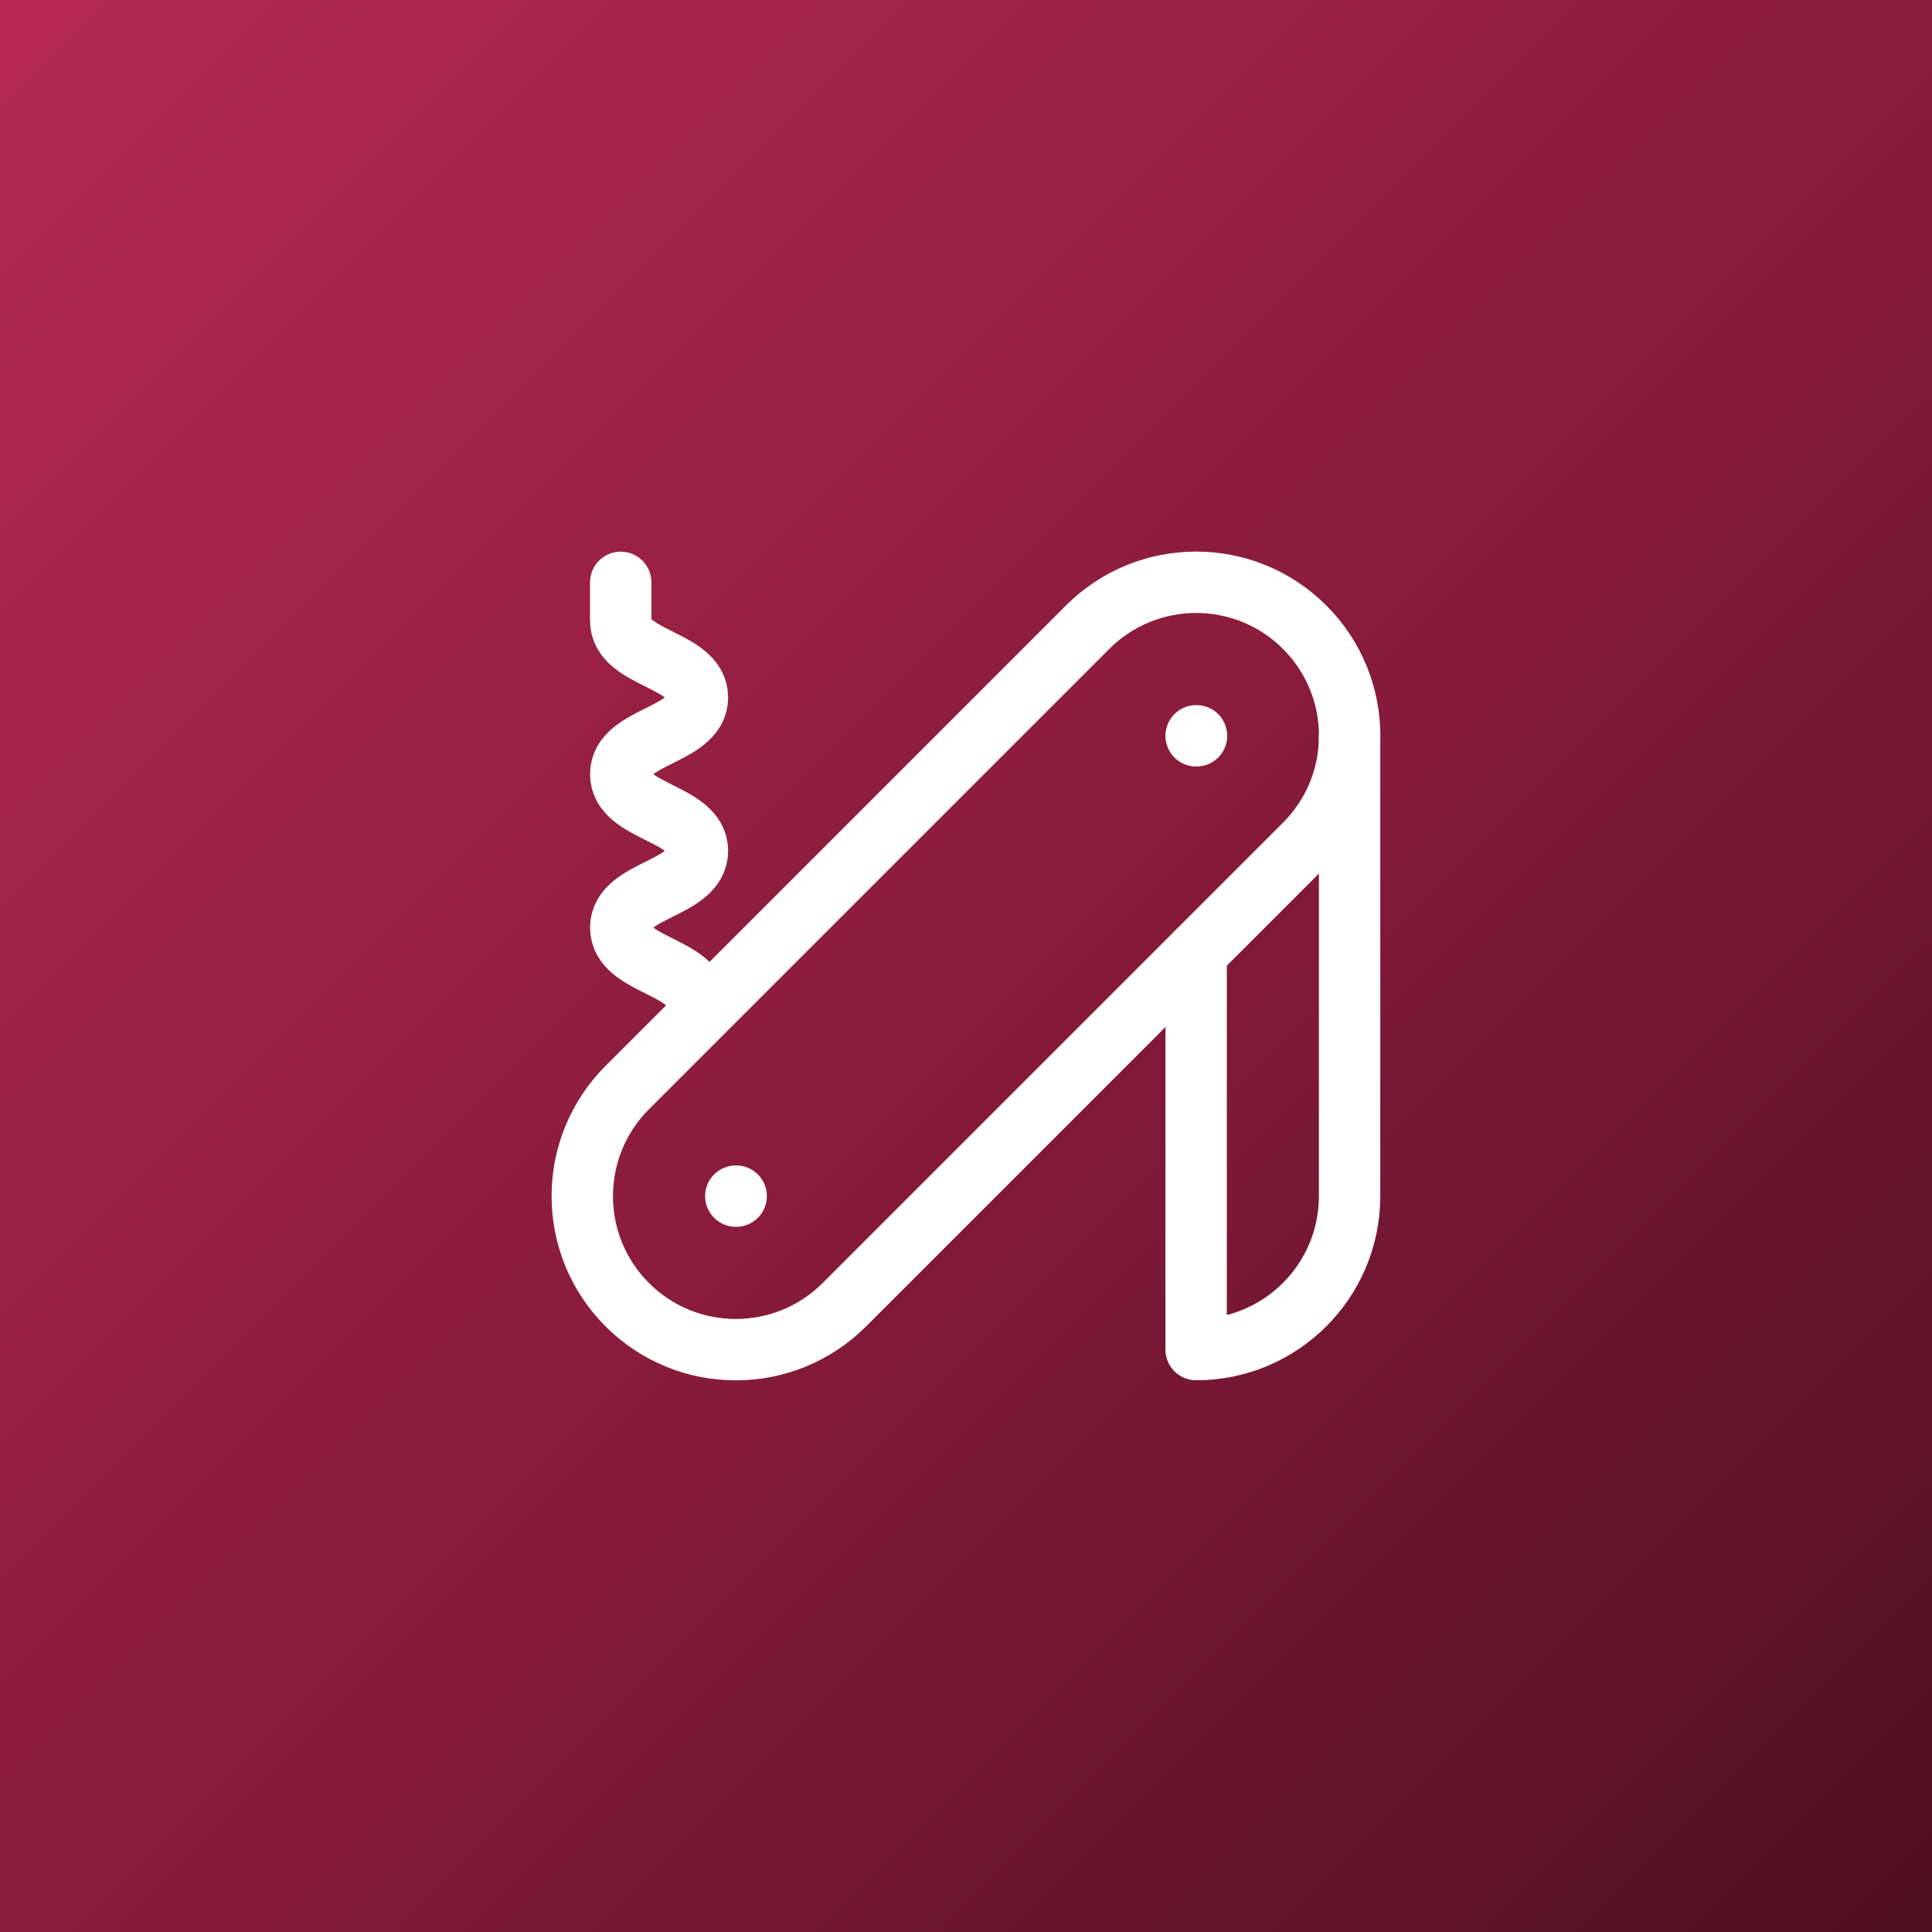
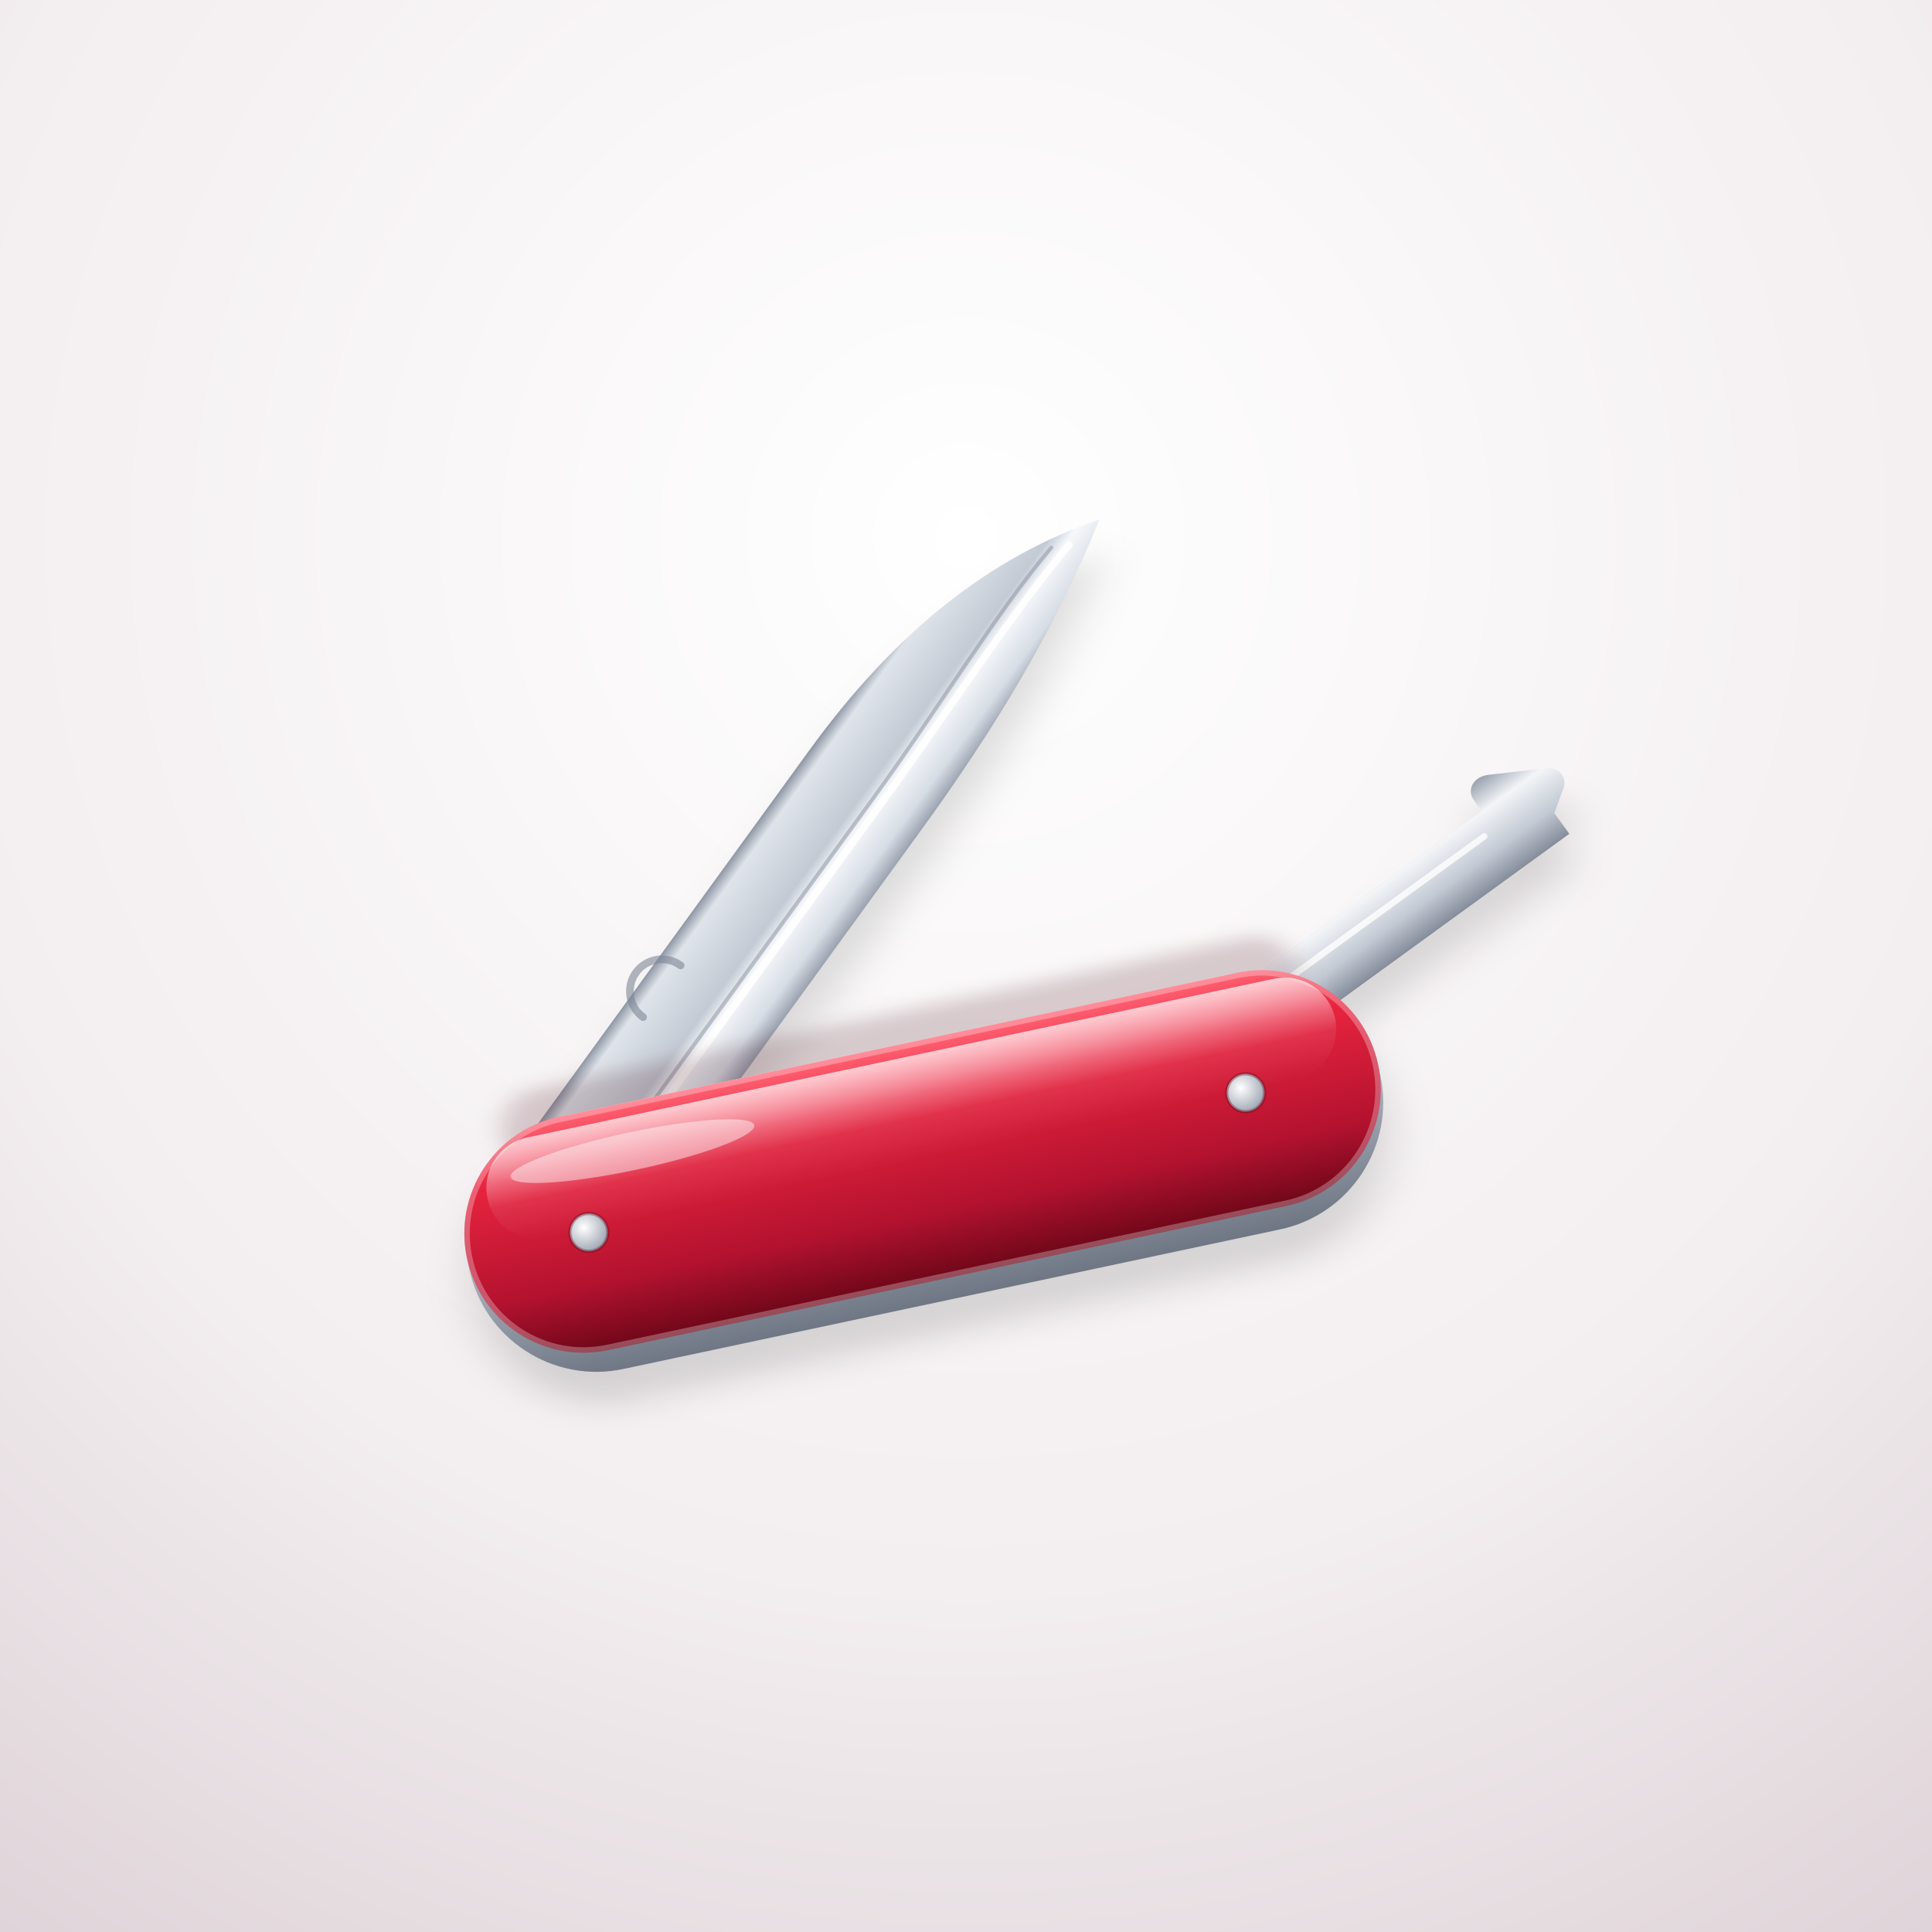
<svg xmlns="http://www.w3.org/2000/svg" viewBox="0 0 512 512" role="img" aria-label="JS Globe">
  <defs>
-     <linearGradient id="bg" x1="0" y1="0" x2="1" y2="1">
-       <stop offset="0" stop-color="#b52a52" />
-       <stop offset="0.5" stop-color="#8a1c3b" />
-       <stop offset="1" stop-color="#4d0f21" />
+     <radialGradient id="bg" cx=".5" cy=".28" r=".9">
+       <stop offset="0" stop-color="#ffffff" />
+       <stop offset=".6" stop-color="#f3eef0" />
+       <stop offset="1" stop-color="#ddd2d7" />
+     </radialGradient>
+     <linearGradient id="scale" x1="0" y1="0" x2="0" y2="1">
+       <stop offset="0" stop-color="#ff6273" />
+       <stop offset=".22" stop-color="#e8243f" />
+       <stop offset=".72" stop-color="#b3122f" />
+       <stop offset="1" stop-color="#6e0719" />
    </linearGradient>
+     <linearGradient id="sheen" x1="0" y1="0" x2="0" y2="1">
+       <stop offset="0" stop-color="#fff" stop-opacity=".7" />
+       <stop offset=".6" stop-color="#fff" stop-opacity=".08" />
+       <stop offset="1" stop-color="#fff" stop-opacity="0" />
+     </linearGradient>
+     <linearGradient id="liner" x1="0" y1="0" x2="0" y2="1">
+       <stop offset="0" stop-color="#f4f6f9" />
+       <stop offset=".5" stop-color="#aeb5c1" />
+       <stop offset="1" stop-color="#6f7784" />
+     </linearGradient>
+     <linearGradient id="blade" x1="0" y1="0" x2="0" y2="1">
+       <stop offset="0" stop-color="#8e96a4" />
+       <stop offset=".1" stop-color="#dfe4ea" />
+       <stop offset=".5" stop-color="#c3cad4" />
+       <stop offset=".62" stop-color="#f6f8fb" />
+       <stop offset=".86" stop-color="#d7dde5" />
+       <stop offset="1" stop-color="#9aa2af" />
+     </linearGradient>
+     <linearGradient id="bar" x1="0" y1="0" x2="0" y2="1">
+       <stop offset="0" stop-color="#9aa2af" />
+       <stop offset=".3" stop-color="#f3f5f8" />
+       <stop offset=".7" stop-color="#c2c9d3" />
+       <stop offset="1" stop-color="#858d9b" />
+     </linearGradient>
+     <radialGradient id="pin" cx=".4" cy=".35" r=".7">
+       <stop offset="0" stop-color="#ffffff" />
+       <stop offset="1" stop-color="#9aa2af" />
+     </radialGradient>
+     <filter id="far" x="-30%" y="-30%" width="160%" height="160%">
+       <feGaussianBlur stdDeviation="7" />
+     </filter>
+     <filter id="near" x="-30%" y="-30%" width="160%" height="160%">
+       <feGaussianBlur stdDeviation="4" />
+     </filter>
  </defs>
  <rect width="512" height="512" fill="url(#bg)" />
-   <g transform="translate(134 134) scale(10.166)" fill="none" stroke="#ffffff" stroke-width="1.6" stroke-linecap="round" stroke-linejoin="round">
-     <path d="M20.83 8.83a4 4 0 0 0-5.66-5.66l-12 12a4 4 0 1 0 5.66 5.66Z" />
-     <path d="M18 11.66V22a4 4 0 0 0 4-4V6" />
-     <path d="M3 2v1c0 1 2 1 2 2S3 6 3 7s2 1 2 2-2 1-2 2 2 1 2 2" />
-     <path d="M18 6h.01" />
-     <path d="M6 18h.01" />
+   <g transform="translate(256 256) scale(0.78) translate(-256 -256)">
+     <g transform="translate(242 326) scale(.92) rotate(-12)">
+       <g opacity=".13" filter="url(#far)" transform="rotate(12) translate(2 12) rotate(-12)">
+         <g transform="translate(122 -26) rotate(-24) scale(1.18)">
+           <path d="M-20-11H104V-15C104-19 108-21 112-19L128-10C132-8 132-3 128-1L122 3V11H-20Z" fill="#000" />
+         </g>
+         <g transform="translate(-126 -26) rotate(-42) scale(1.18)">
+           <path d="M-20-19H150C196-19 232-9 262 12 226 21 190 24 150 24H-20Z" fill="#000" />
+         </g>
+         <g fill="#000">
+           <rect x="-172" y="-48" width="344" height="96" rx="48" />
+         </g>
+       </g>
+       <g transform="translate(122 -26) rotate(-24) scale(1.18)">
+         <path d="M-20-11H104V-15C104-19 108-21 112-19L128-10C132-8 132-3 128-1L122 3V11H-20Z" fill="url(#bar)" />
+       </g>
+       <g transform="translate(-126 -26) rotate(-42) scale(1.18)">
+         <path d="M-20-19H150C196-19 232-9 262 12 226 21 190 24 150 24H-20Z" fill="url(#blade)" />
+       </g>
+       <g transform="translate(-126 -26) rotate(-42) scale(1.18)">
+         <path d="M-10 9H150C186 9 222 7 250 9" fill="none" stroke="#fff" stroke-width="2.2" stroke-linecap="round" opacity=".9" />
+         <path d="M-10 6H150C186 6 220 3 246 5" fill="none" stroke="#7d8594" stroke-width="1.2" stroke-linecap="round" opacity=".45" />
+         <path d="M52-12a10 10 0 0 1 20 0" fill="none" stroke="#7d8594" stroke-width="2.4" stroke-linecap="round" opacity=".6" />
+       </g>
+       <g transform="translate(122 -26) rotate(-24) scale(1.18)">
+         <path d="M-10-4H100" stroke="#fff" stroke-width="2" stroke-linecap="round" opacity=".8" />
+       </g>
+       <g opacity=".18" filter="url(#near)" transform="translate(0 -6)">
+         <rect x="-150" y="-54" width="300" height="30" rx="15" fill="#3a0510" />
+       </g>
+       <g fill="url(#liner)">
+         <rect x="-172" y="-48" width="344" height="96" rx="48" />
+       </g>
+       <rect x="-172" y="-48" width="344" height="88" rx="44" fill="url(#scale)" />
+       <rect x="-160" y="-43" width="320" height="38" rx="19" fill="url(#sheen)" />
+       <ellipse cx="-104" cy="-30" rx="46" ry="7" fill="#fff" opacity=".45" />
+       <rect x="-171" y="-47" width="342" height="86" rx="43" fill="none" stroke="#fff" stroke-opacity=".28" stroke-width="2" />
+       <circle cx="-126" cy="-4" r="7" fill="url(#pin)" />
+       <circle cx="-126" cy="-4" r="7" fill="none" stroke="#5a0a1a" stroke-opacity=".35" stroke-width="1.2" />
+       <circle cx="122" cy="-4" r="7" fill="url(#pin)" />
+       <circle cx="122" cy="-4" r="7" fill="none" stroke="#5a0a1a" stroke-opacity=".35" stroke-width="1.2" />
+     </g>
  </g>
</svg>
